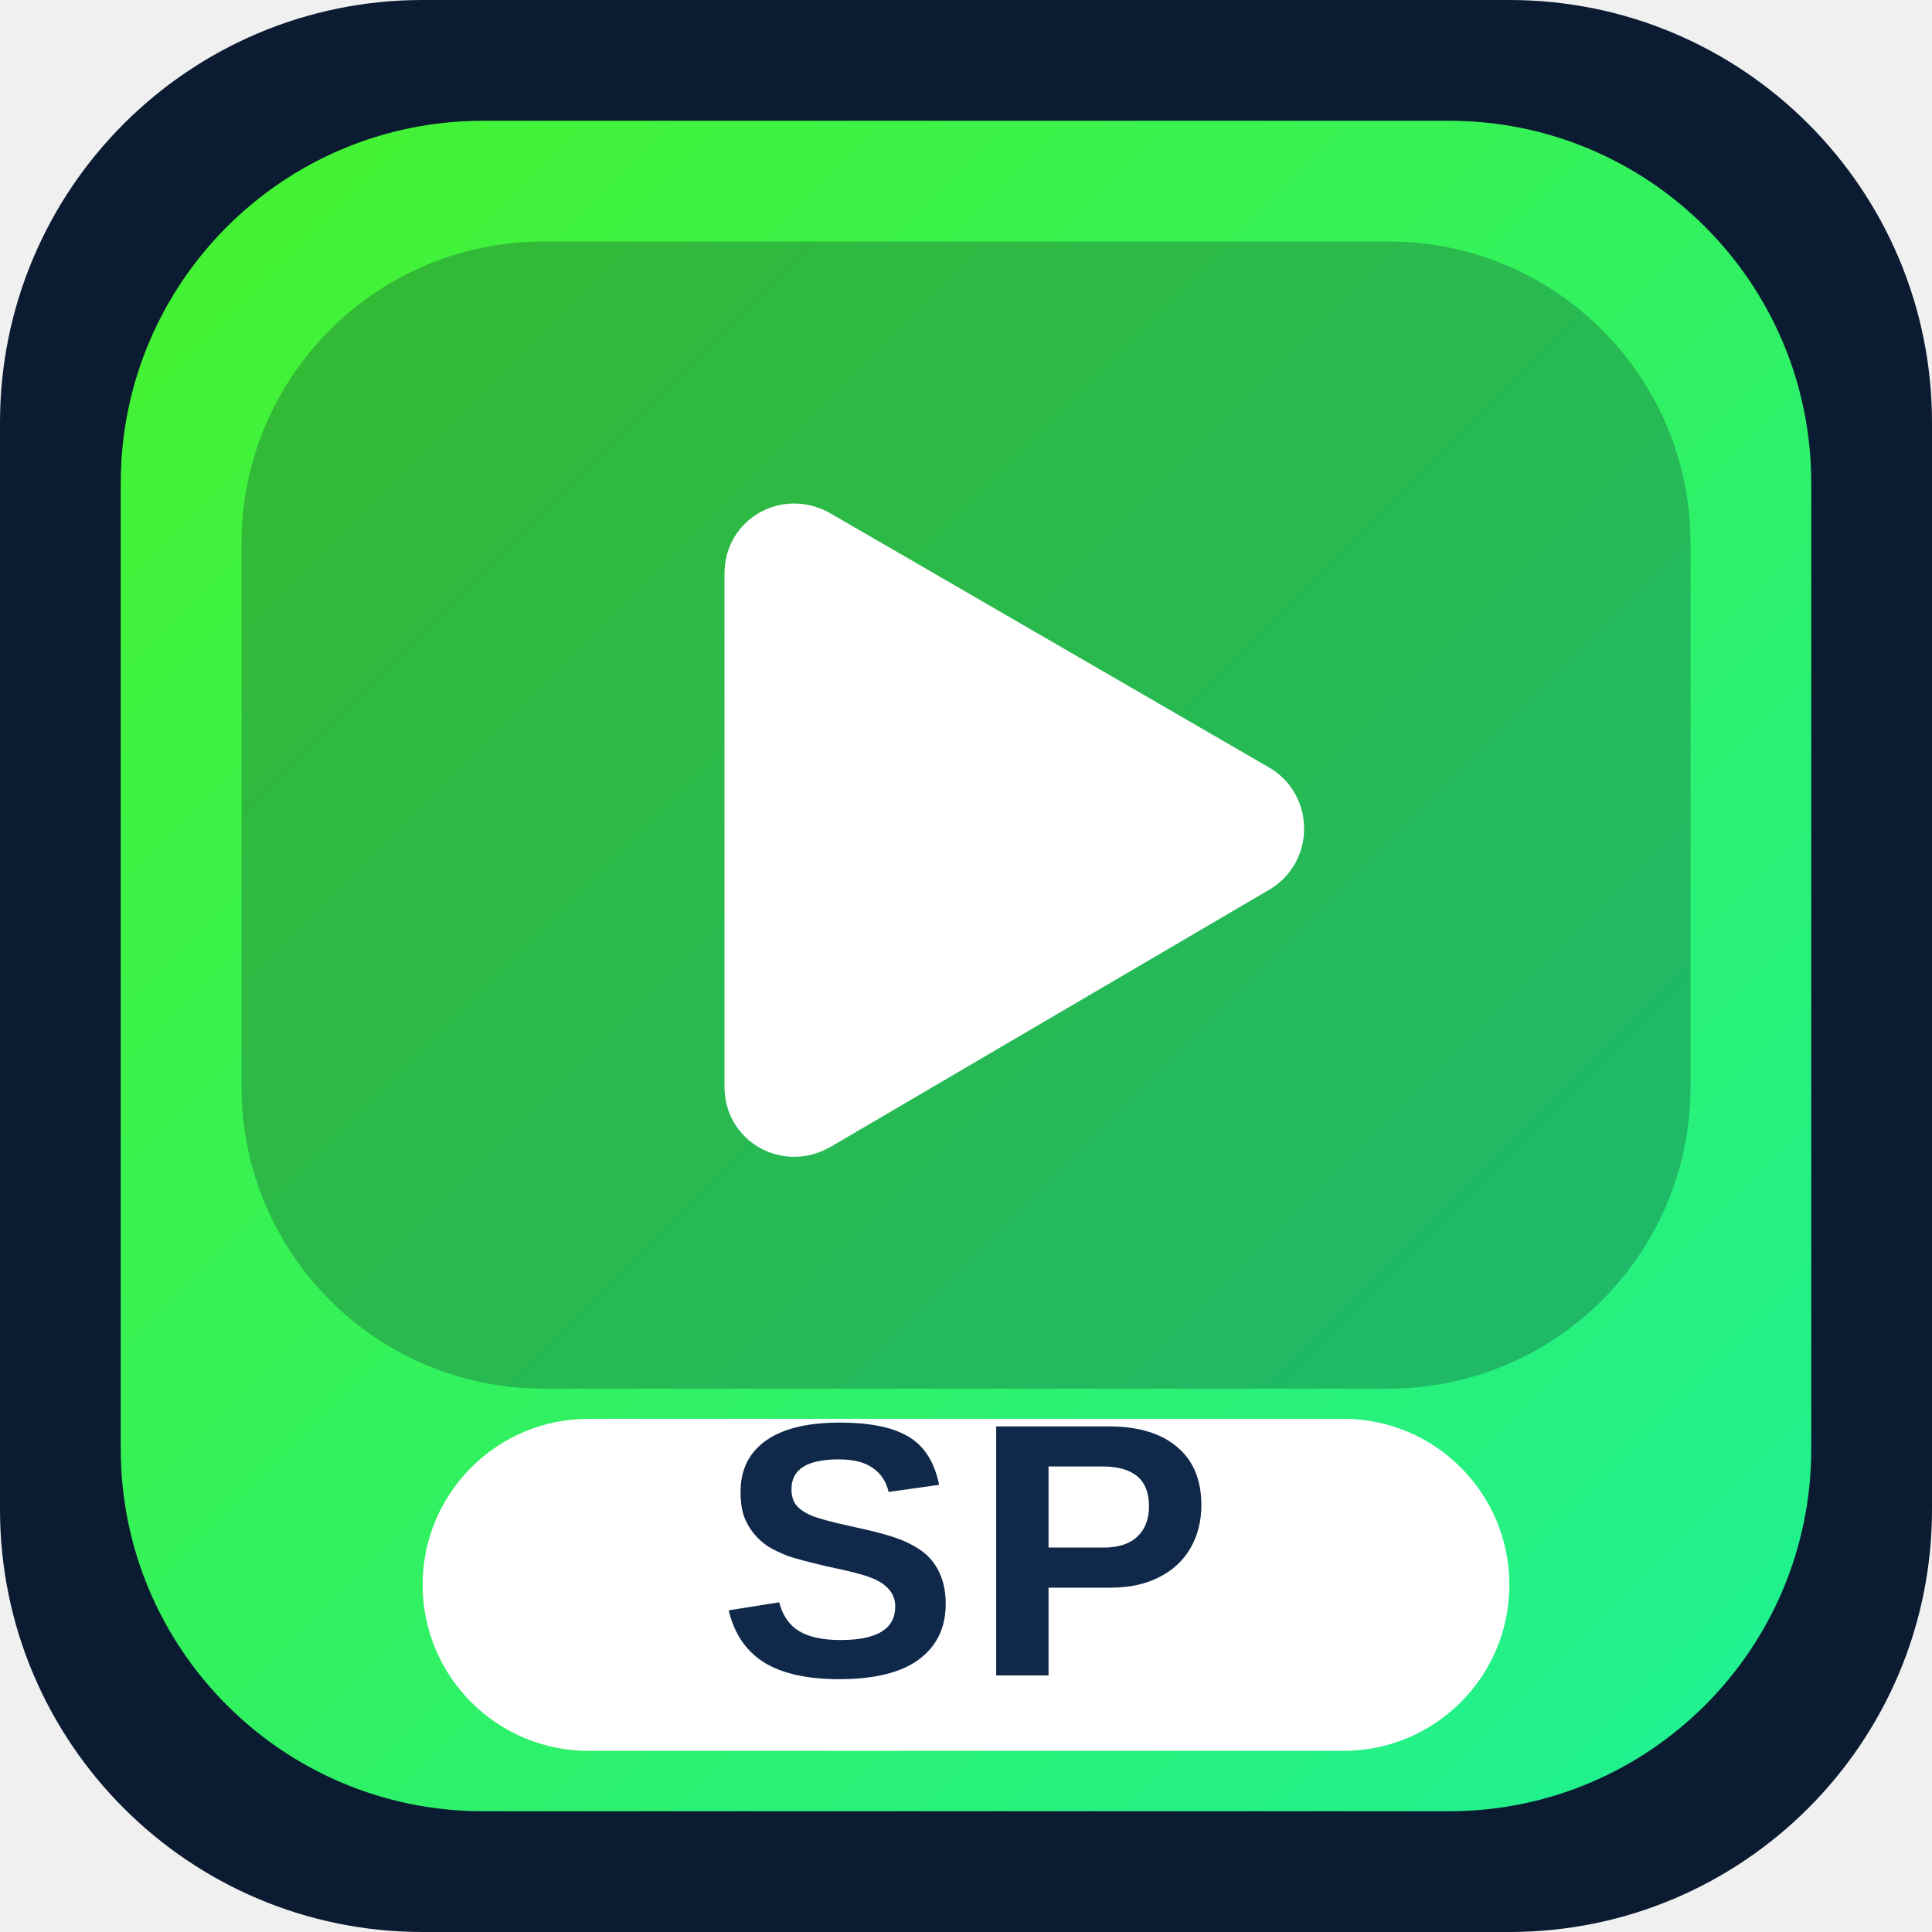
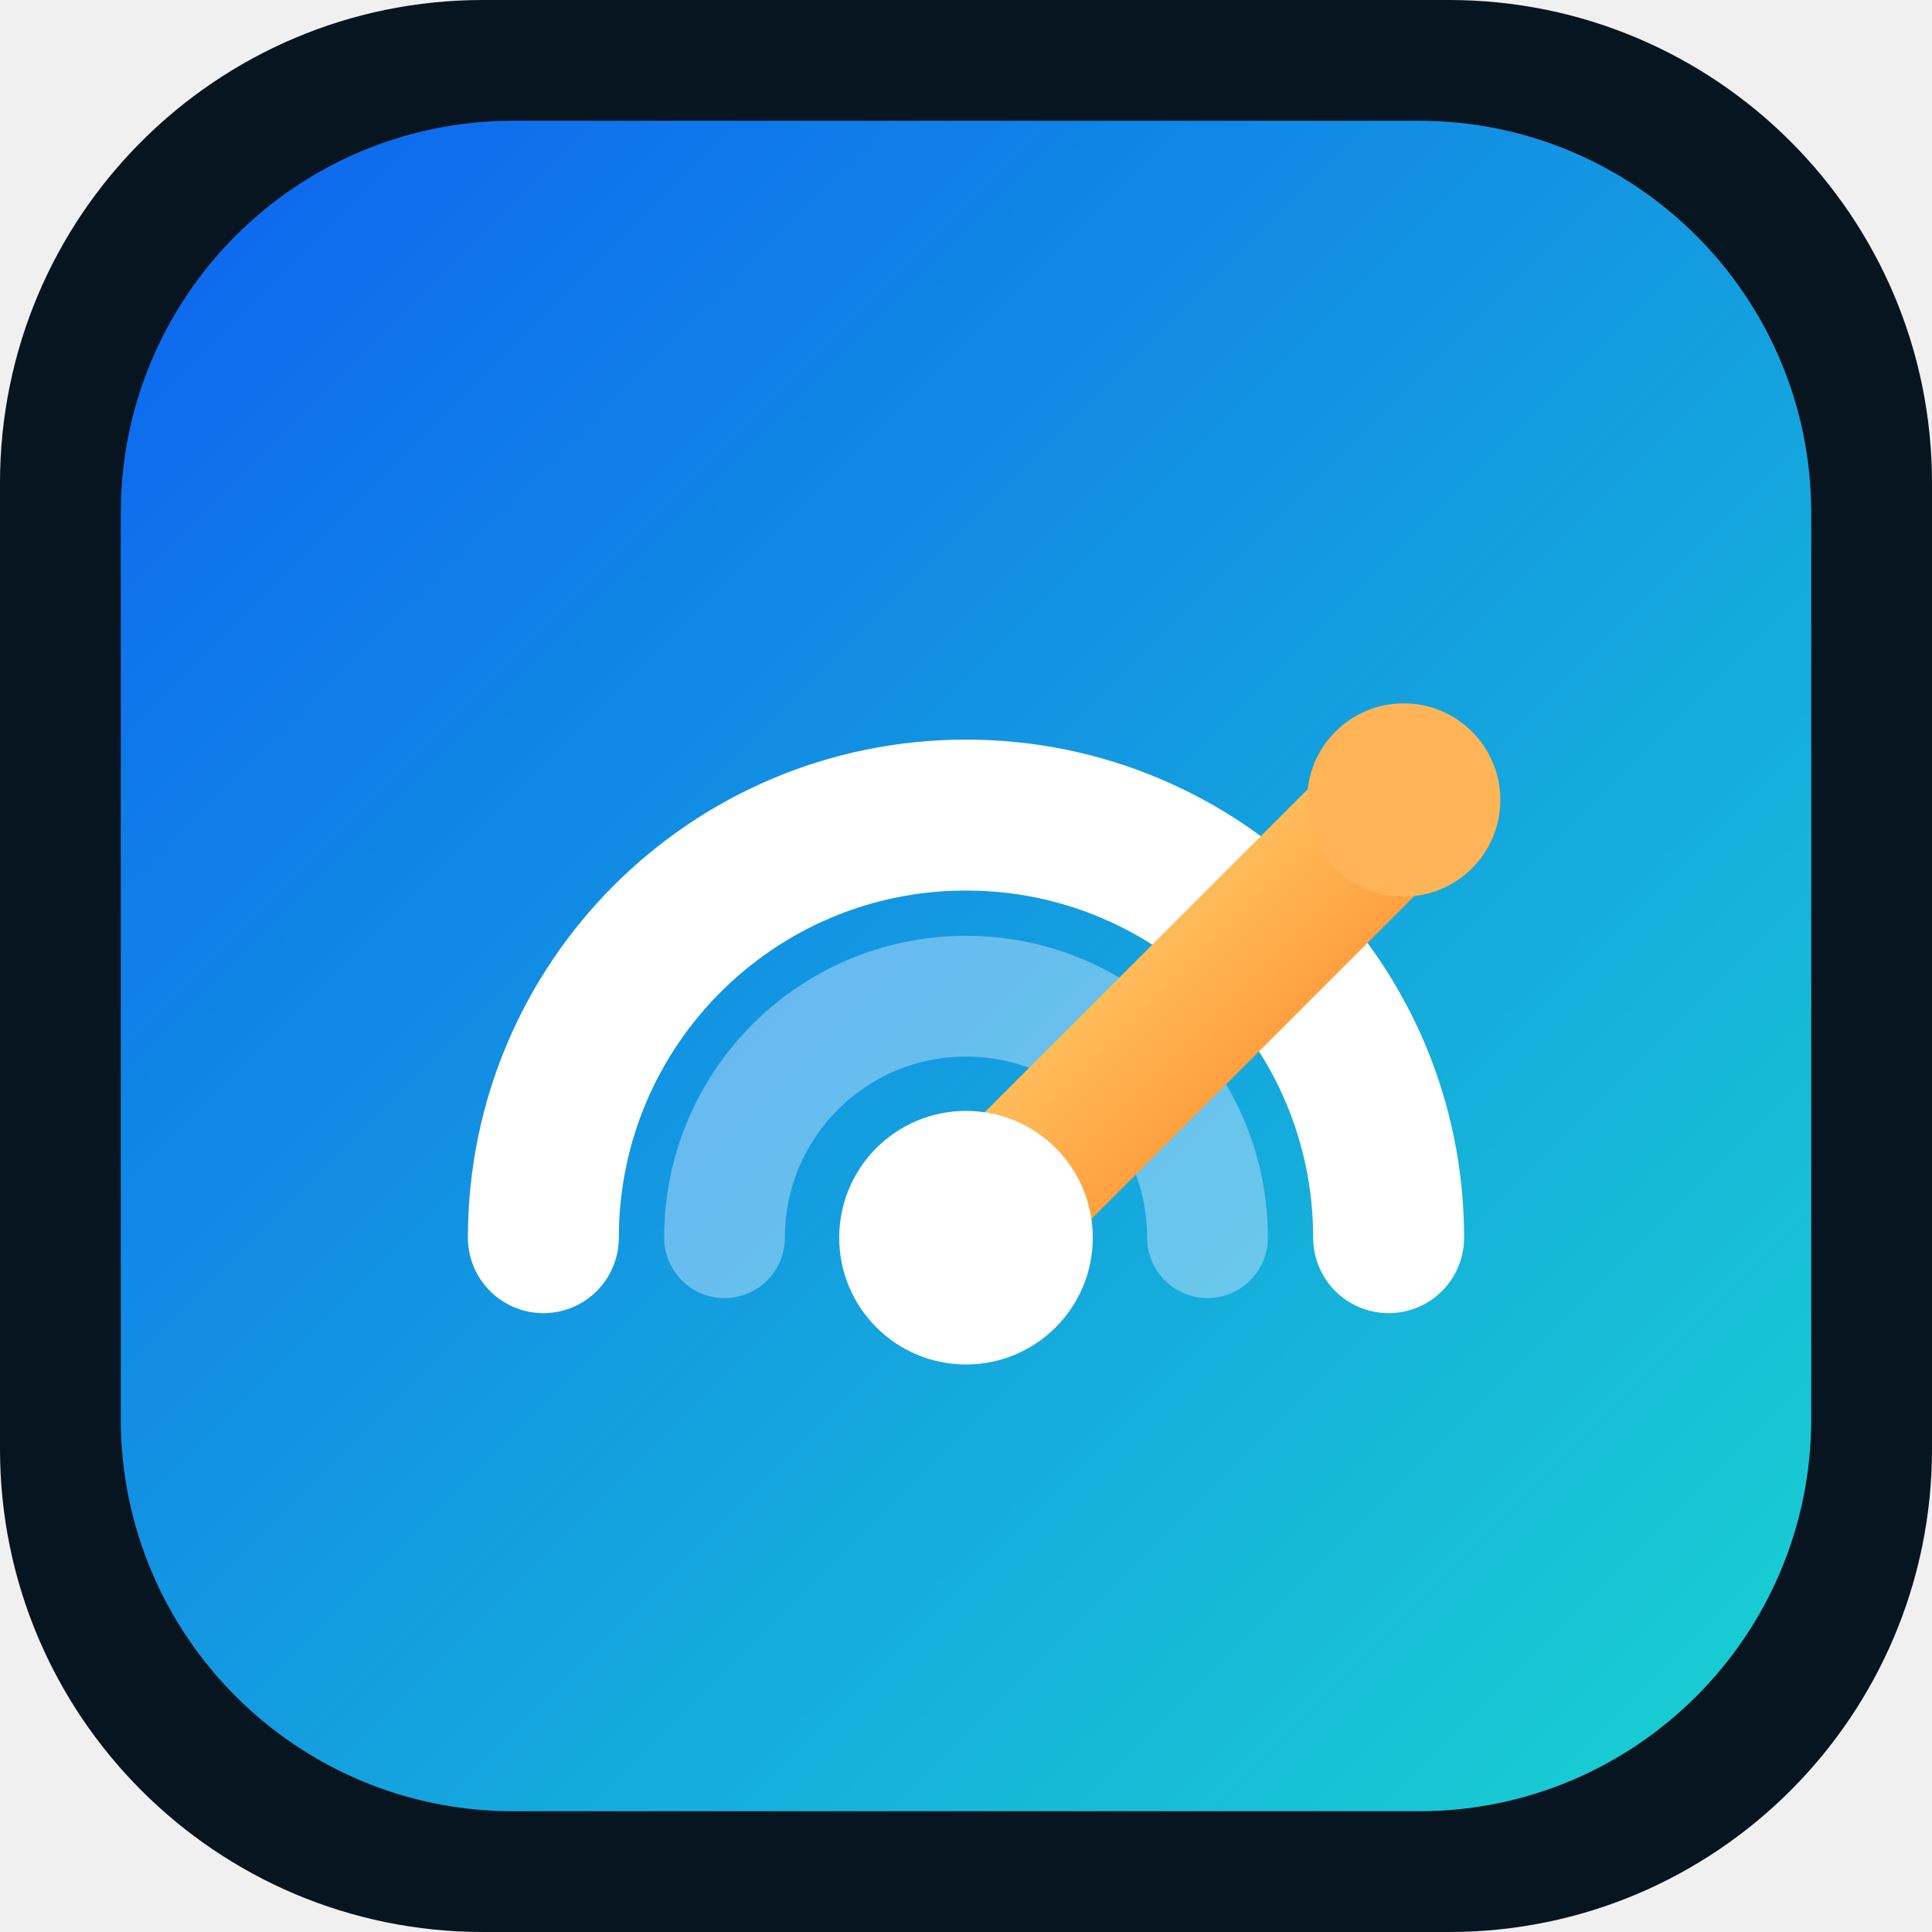
- <svg xmlns="http://www.w3.org/2000/svg" viewBox="0 0 64 64" role="img" aria-label="speed favicon">
+ <svg xmlns="http://www.w3.org/2000/svg" viewBox="0 0 64 64" role="img" aria-label="internet speed test favicon">
  <defs>
-     <linearGradient id="g" x1="0" y1="0" x2="1" y2="1">
-       <stop offset="0%" stop-color="hsl(112, 88%, 56%)" />
-       <stop offset="100%" stop-color="hsl(154, 88%, 53%)" />
+     <linearGradient id="speed-bg" x1="0" y1="0" x2="1" y2="1">
+       <stop offset="0%" stop-color="#0d63f0" />
+       <stop offset="100%" stop-color="#19d3d1" />
+     </linearGradient>
+     <linearGradient id="speed-needle" x1="0" y1="0" x2="1" y2="1">
+       <stop offset="0%" stop-color="#ffe07a" />
+       <stop offset="100%" stop-color="#ff7c1f" />
    </linearGradient>
  </defs>
-   <rect width="64" height="64" rx="14" fill="#0b1b31" />
-   <rect x="4" y="4" width="56" height="56" rx="12" fill="url(#g)" />
-   <rect x="8" y="8" width="48" height="38" rx="10" fill="rgba(9,23,44,0.26)" />
-   <path d="M24 19c0-1.8 1.9-2.9 3.5-2l14.5 8.4c1.6.9 1.6 3.2 0 4.1L27.5 38c-1.6.9-3.5-.2-3.5-2V19z" fill="#ffffff" />
-   <rect x="14" y="47" width="36" height="11" rx="5.5" fill="#ffffff" />
-   <text x="32" y="55.5" text-anchor="middle" fill="#10294a" font-size="12" font-family="Segoe UI, Arial, sans-serif" font-weight="900" letter-spacing="0.4">SP</text>
+   <rect width="64" height="64" rx="16" fill="#071521" />
+   <rect x="4" y="4" width="56" height="56" rx="13" fill="url(#speed-bg)" />
+   <path d="M18 41a14 14 0 0 1 28 0" fill="none" stroke="#ffffff" stroke-linecap="round" stroke-width="5" />
+   <path d="M24 41a8 8 0 0 1 16 0" fill="none" stroke="#cfe8ff" stroke-linecap="round" stroke-opacity=".45" stroke-width="4" />
+   <path d="M32 41 45 28" fill="none" stroke="url(#speed-needle)" stroke-linecap="round" stroke-width="5" />
+   <circle cx="32" cy="41" r="4.2" fill="#ffffff" />
+   <circle cx="46.5" cy="26.5" r="3.2" fill="#ffb557" />
</svg>
